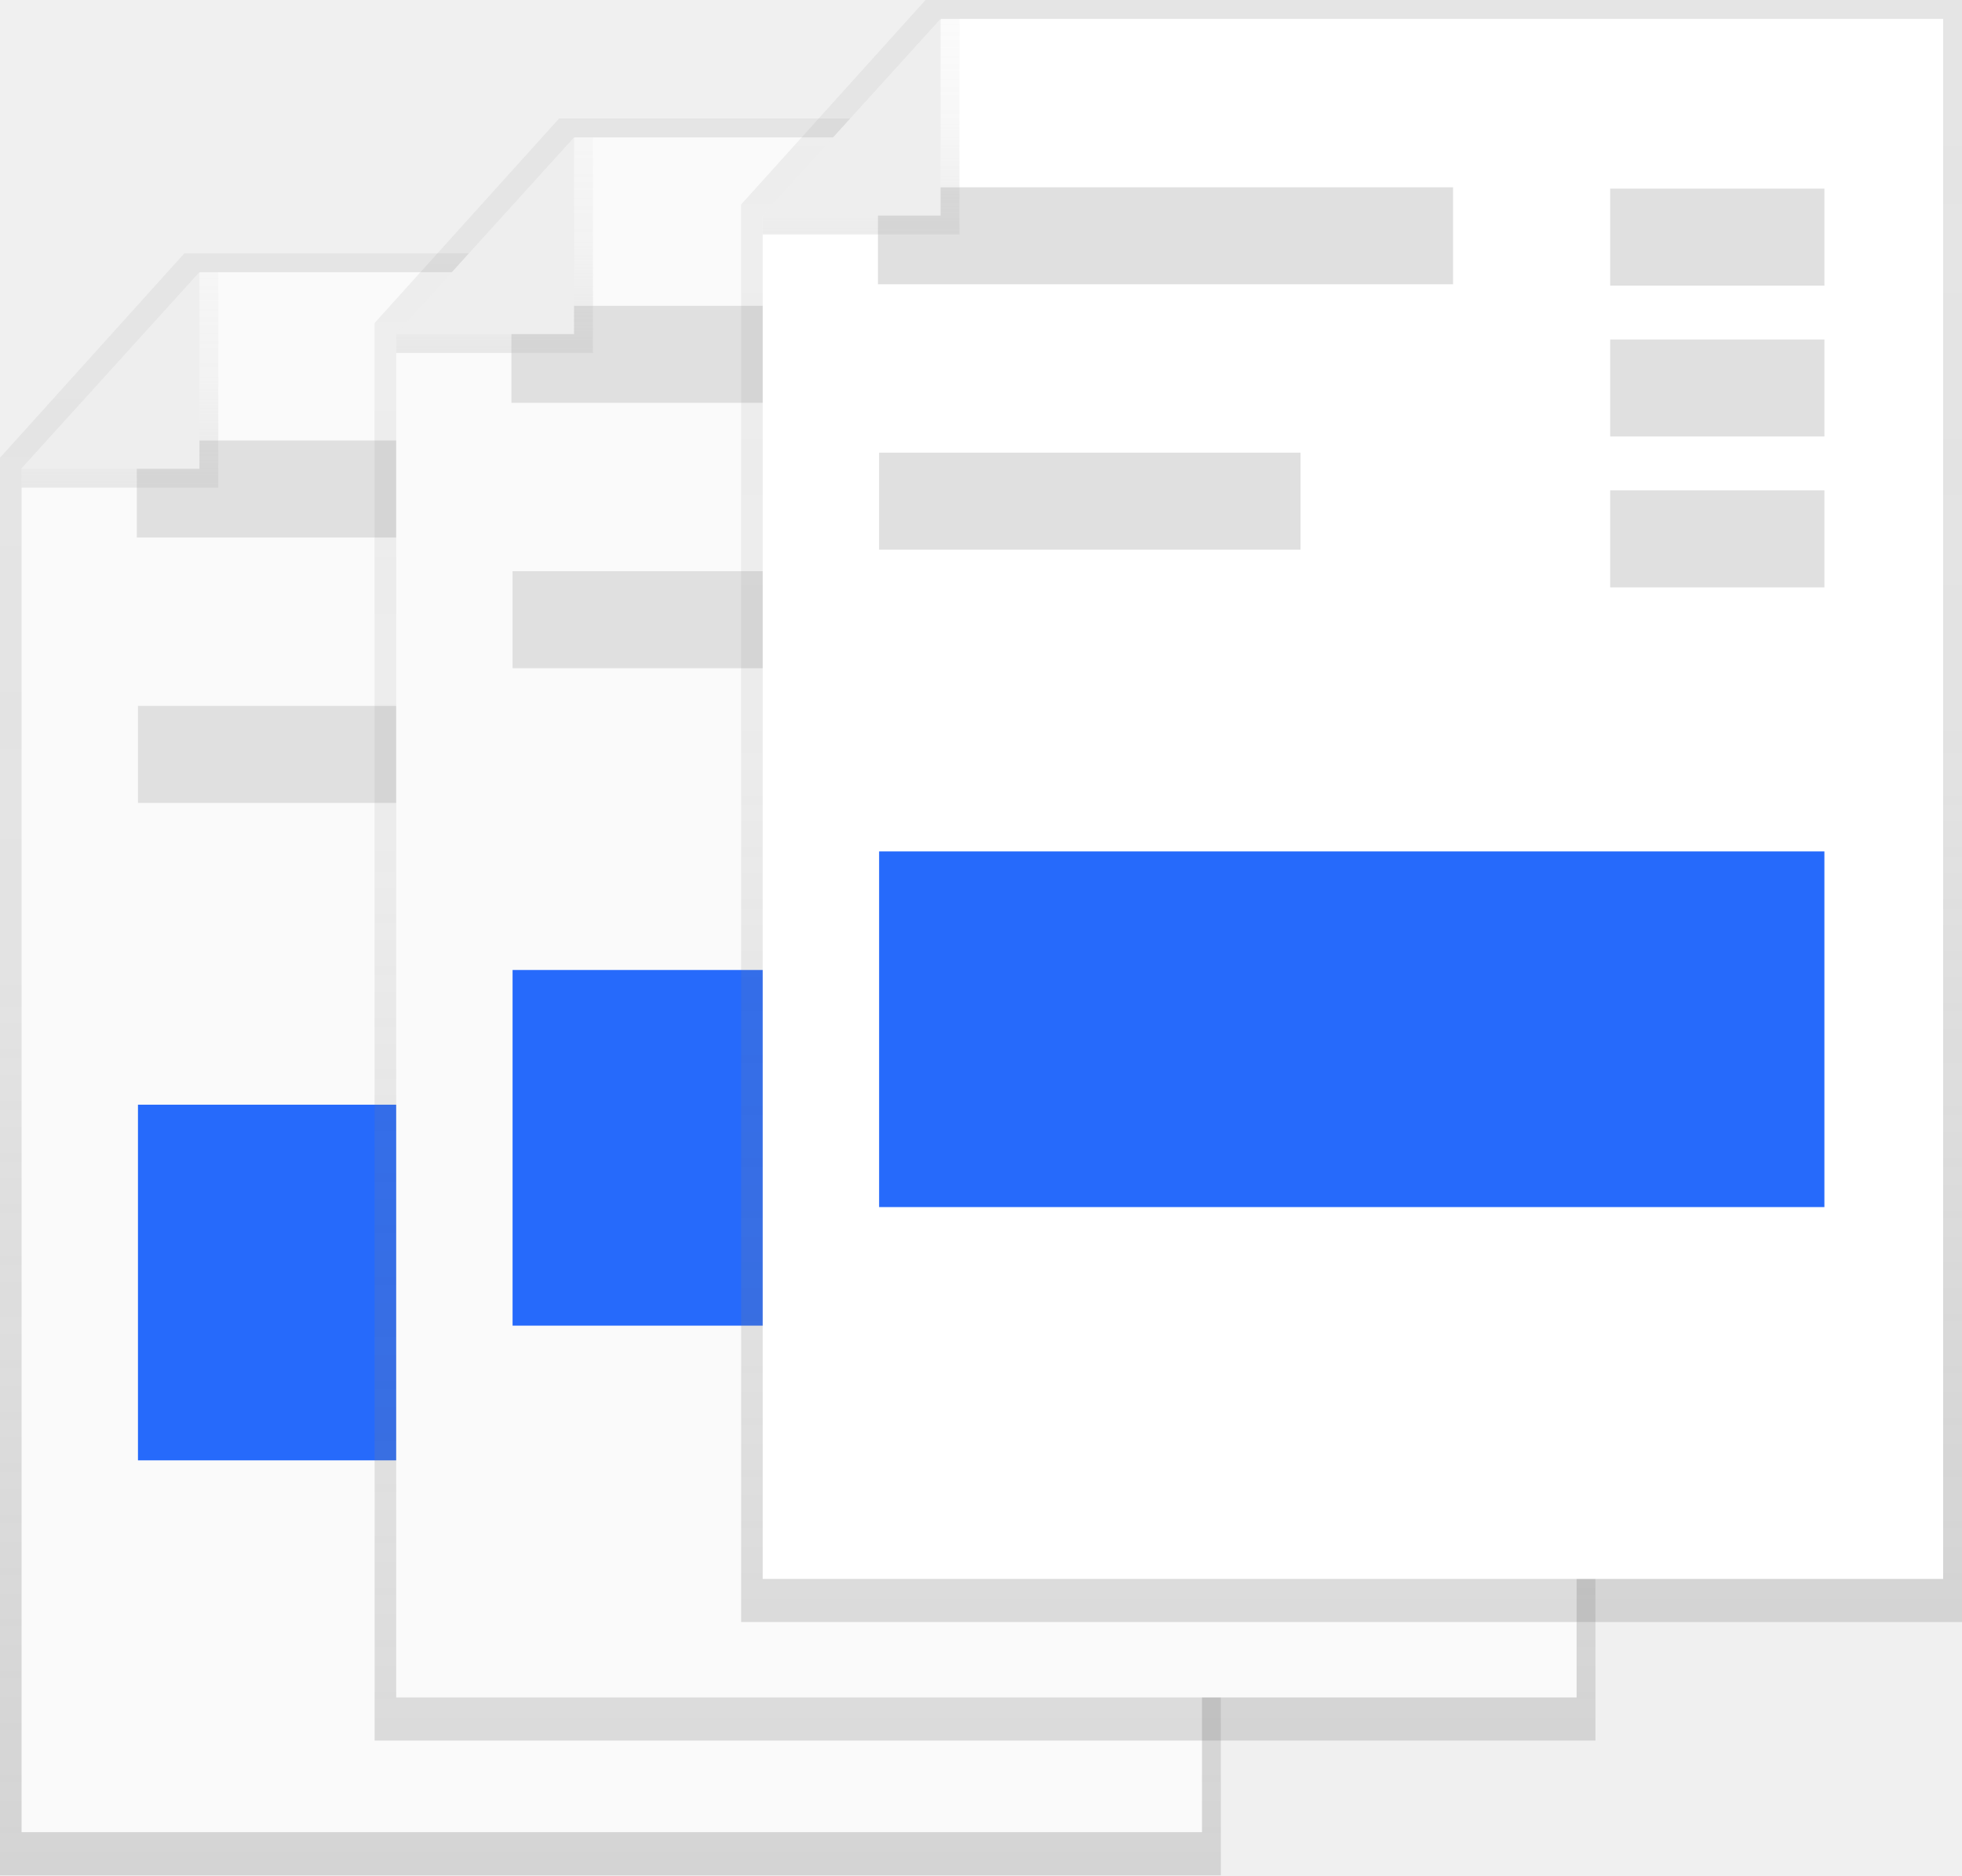
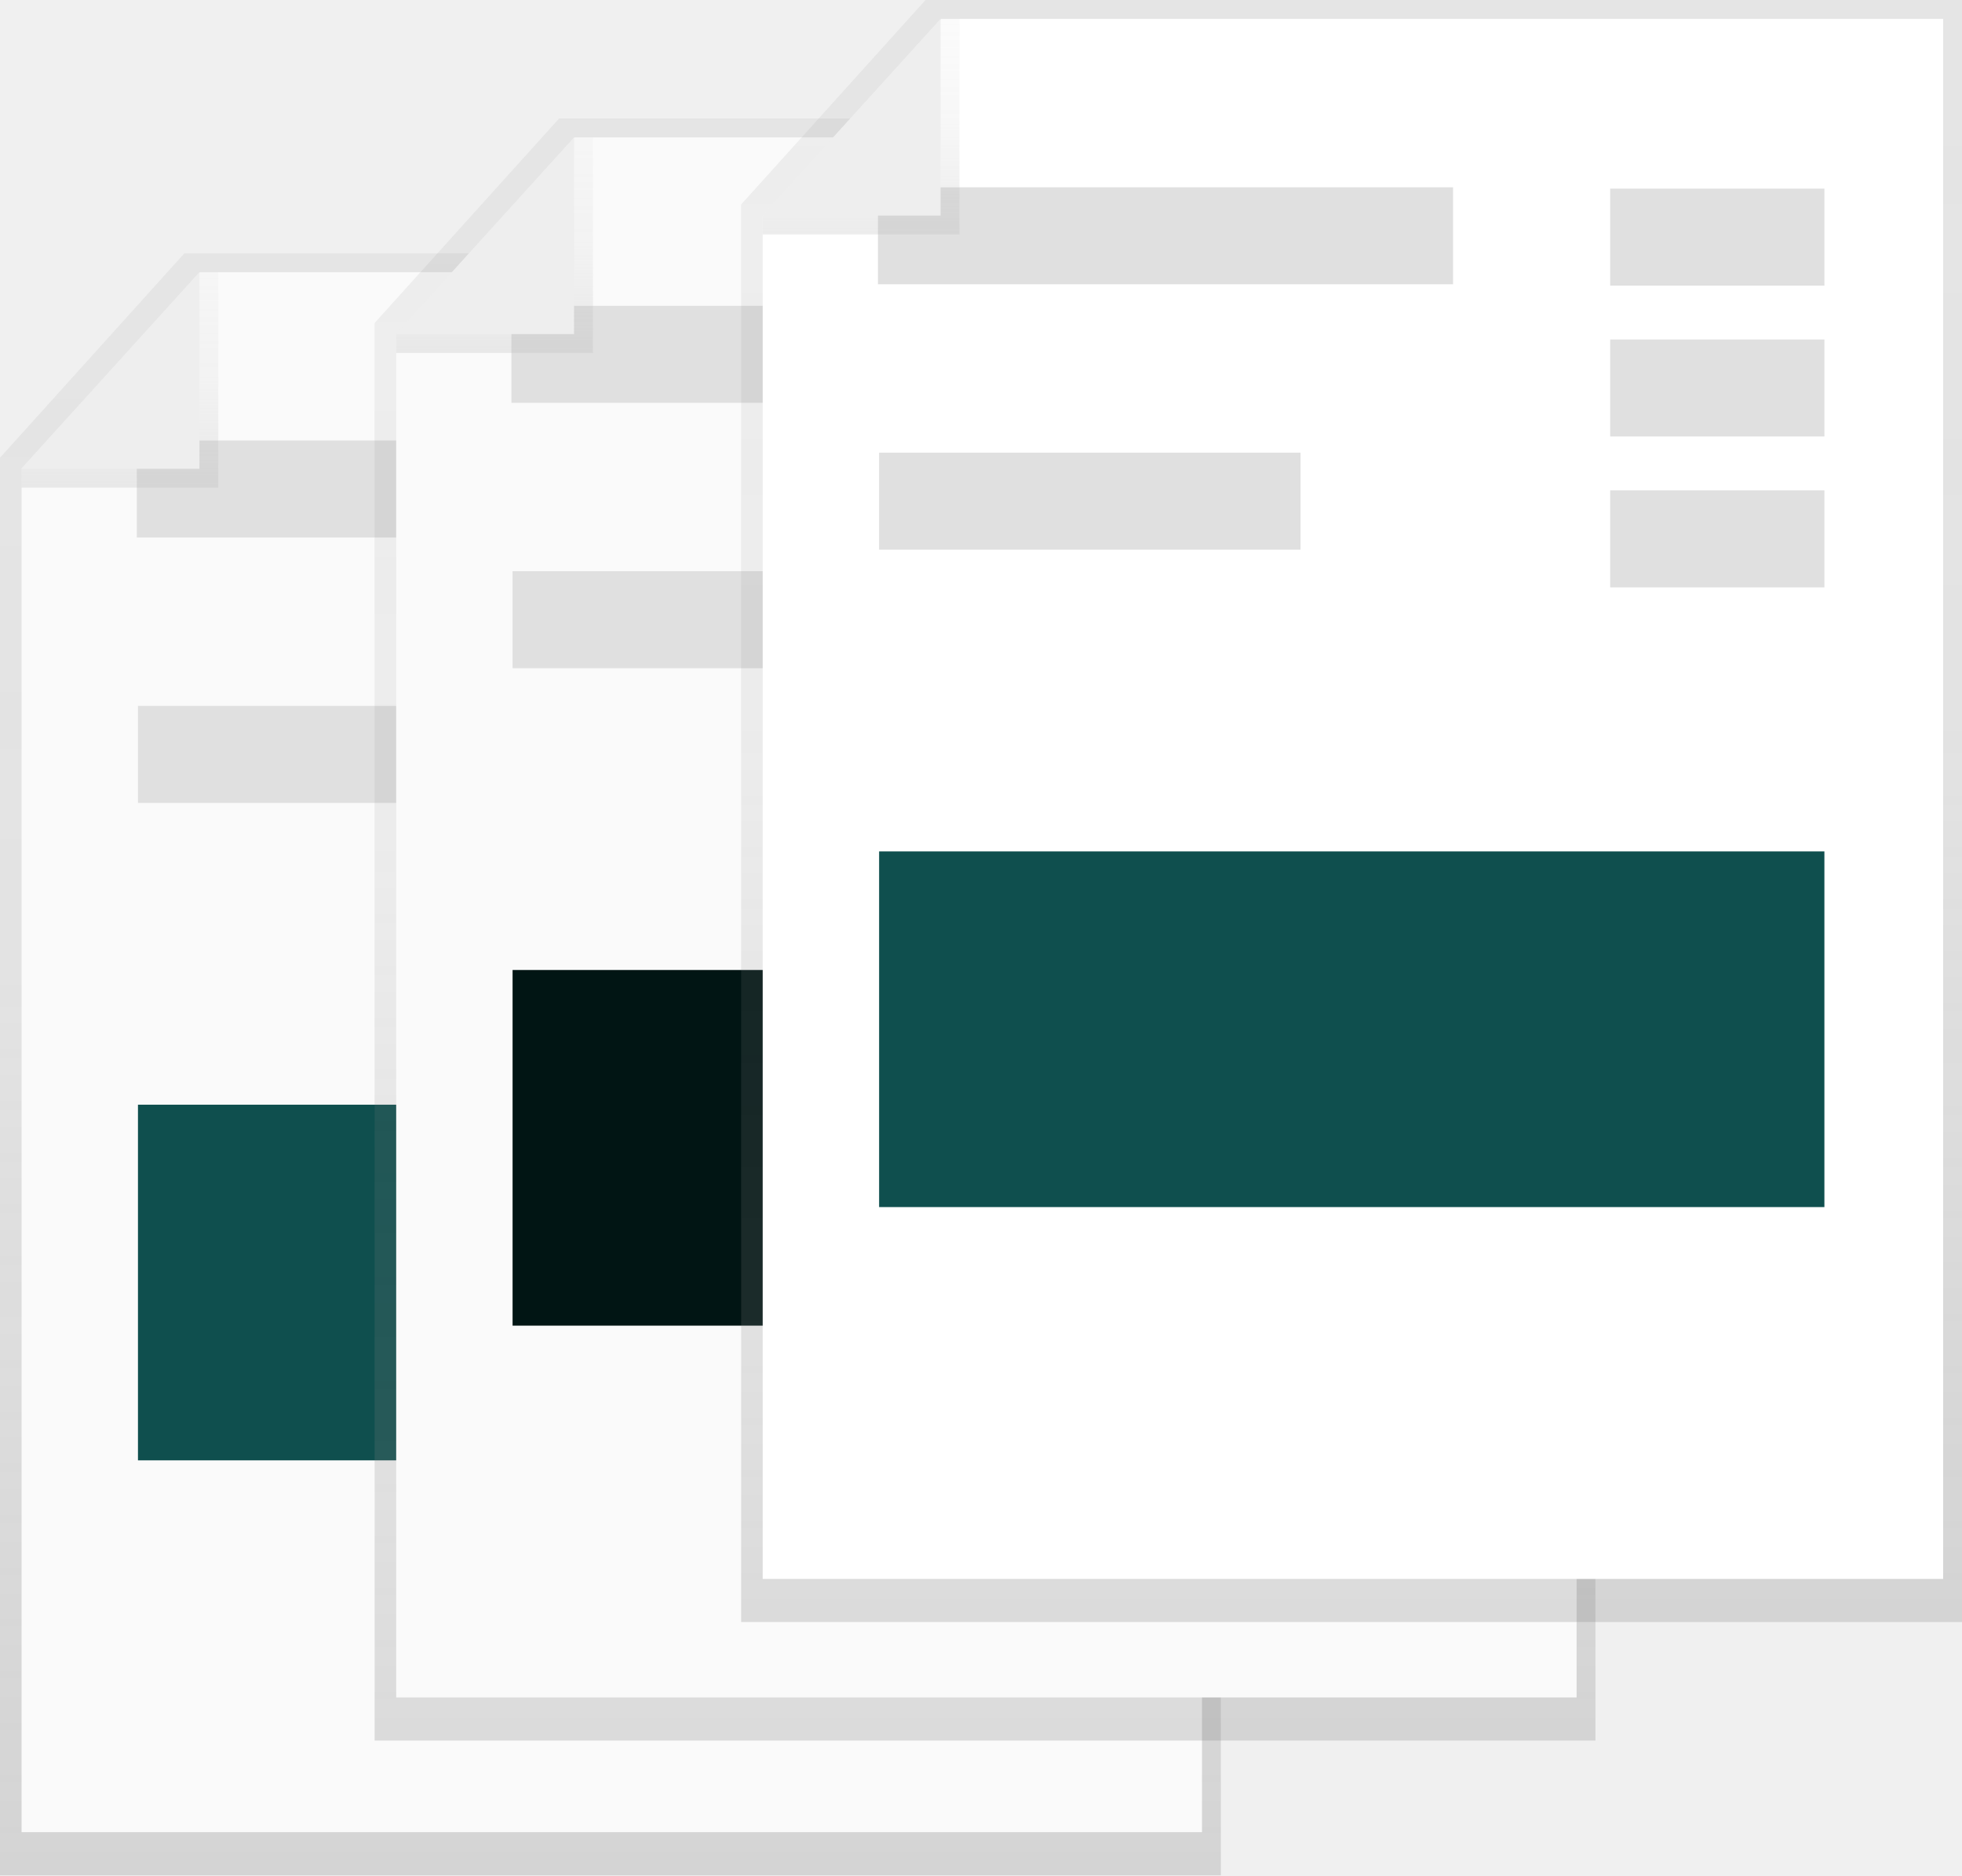
<svg xmlns="http://www.w3.org/2000/svg" xmlns:xlink="http://www.w3.org/1999/xlink" id="cc774093-8b64-45c7-8077-699a43d4914b" data-name="Layer 1" width="814" height="778.22" viewBox="0 0 814 778.22">
  <defs>
    <linearGradient id="29b91a8c-5031-4728-9934-4de601869dbd" x1="253.26" y1="778.22" x2="253.26" y2="105.1" gradientUnits="userSpaceOnUse">
      <stop offset="0.01" stop-color="gray" stop-opacity="0.25" />
      <stop offset="0.54" stop-color="gray" stop-opacity="0.12" />
      <stop offset="1" stop-color="gray" stop-opacity="0.1" />
    </linearGradient>
    <linearGradient id="1256144c-81fa-4390-be21-e94fb20836e2" x1="49.76" y1="202.38" x2="49.76" y2="112.93" gradientUnits="userSpaceOnUse">
      <stop offset="0" stop-color="#b3b3b3" stop-opacity="0.25" />
      <stop offset="0.54" stop-color="#b3b3b3" stop-opacity="0.1" />
      <stop offset="1" stop-color="#b3b3b3" stop-opacity="0.05" />
    </linearGradient>
    <linearGradient id="8f0ddb95-6166-4bb1-9b4d-46cd9e3d30e6" x1="408.68" y1="722.31" x2="408.68" y2="49.2" xlink:href="#29b91a8c-5031-4728-9934-4de601869dbd" />
    <linearGradient id="2acd927f-116a-42d0-926b-2e100ad401a0" x1="205.18" y1="146.48" x2="205.18" y2="57.02" xlink:href="#1256144c-81fa-4390-be21-e94fb20836e2" />
    <linearGradient id="dd98f1d5-faf2-451f-bb12-7f13808eec29" x1="560.74" y1="673.12" x2="560.74" y2="0" xlink:href="#29b91a8c-5031-4728-9934-4de601869dbd" />
    <linearGradient id="523444de-12f9-4e88-a28a-f69f2aefc1da" x1="357.24" y1="97.28" x2="357.24" y2="7.83" xlink:href="#1256144c-81fa-4390-be21-e94fb20836e2" />
  </defs>
  <polygon points="506.51 778.22 0 778.22 0 189.97 76.53 105.1 506.51 105.1 506.51 778.22" fill="url(#29b91a8c-5031-4728-9934-4de601869dbd)" />
  <polygon points="498.69 760.33 8.95 760.33 8.95 194.56 82.94 112.93 498.69 112.93 498.69 760.33" fill="#fafafa" />
  <rect x="56.76" y="182.81" width="238.59" height="40.25" fill="#e0e0e0" />
  <rect x="57.24" y="292.95" width="174.84" height="40.25" fill="#e0e0e0" />
-   <rect x="57.24" y="458.43" width="392.18" height="147.59" fill="#266afb" />
+   <rect x="57.24" y="458.43" width="392.18" height="147.59" fill="#0F4F4E" />
  <rect x="360.55" y="183.37" width="88.87" height="40.25" fill="#f5f5f5" />
  <rect x="360.55" y="245.99" width="88.87" height="40.25" fill="#f5f5f5" />
  <polygon points="90.57 112.93 90.57 202.38 8.95 202.38 8.95 194.56 82.74 112.93 90.57 112.93" fill="url(#1256144c-81fa-4390-be21-e94fb20836e2)" />
  <polygon points="8.75 194.56 82.74 112.93 82.74 194.56 8.75 194.56" fill="#eee" />
  <polygon points="661.93 722.31 155.42 722.31 155.42 134.06 231.95 49.2 661.93 49.2 661.93 722.31" fill="url(#8f0ddb95-6166-4bb1-9b4d-46cd9e3d30e6)" />
  <polygon points="654.11 704.42 164.37 704.42 164.37 138.65 238.36 57.02 654.11 57.02 654.11 704.42" fill="#fafafa" />
  <rect x="212.18" y="126.91" width="238.59" height="40.25" fill="#e0e0e0" />
  <rect x="212.66" y="237.04" width="174.84" height="40.25" fill="#e0e0e0" />
-   <rect x="212.66" y="402.53" width="392.18" height="147.59" fill="#266afb" />
+   <rect x="212.66" y="402.53" width="392.18" height="147.59" fill="rgb(1,21,20)" />
  <rect x="515.97" y="127.47" width="88.87" height="40.25" fill="#f5f5f5" />
  <rect x="515.97" y="190.08" width="88.87" height="40.25" fill="#f5f5f5" />
  <polygon points="245.99 57.02 245.99 146.47 164.37 146.47 164.37 138.65 238.16 57.02 245.99 57.02" fill="url(#2acd927f-116a-42d0-926b-2e100ad401a0)" />
  <polygon points="164.17 138.65 238.16 57.02 238.16 138.65 164.17 138.65" fill="#eee" />
  <polygon points="814 673.12 307.49 673.12 307.49 84.87 384.01 0 814 0 814 673.12" fill="url(#dd98f1d5-faf2-451f-bb12-7f13808eec29)" />
  <polygon points="806.17 655.23 316.43 655.23 316.43 89.45 390.43 7.83 806.17 7.83 806.17 655.23" fill="#fff" />
  <rect x="364.25" y="77.71" width="238.59" height="40.25" fill="#e0e0e0" />
  <rect x="364.73" y="187.85" width="174.84" height="40.25" fill="#e0e0e0" />
-   <rect x="364.73" y="353.33" width="392.18" height="147.59" fill="#266afb" />
+   <rect x="364.73" y="353.33" width="392.18" height="147.59" fill="#0F4F4E" />
  <rect x="668.04" y="78.27" width="88.87" height="40.25" fill="#e0e0e0" />
  <rect x="668.04" y="140.88" width="88.87" height="40.25" fill="#e0e0e0" />
  <rect x="668.04" y="203.5" width="88.87" height="40.25" fill="#e0e0e0" />
  <polygon points="398.06 7.83 398.06 97.28 316.43 97.28 316.43 89.45 390.23 7.83 398.06 7.83" fill="url(#523444de-12f9-4e88-a28a-f69f2aefc1da)" />
  <polygon points="316.23 89.45 390.23 7.83 390.23 89.45 316.23 89.45" fill="#eee" />
</svg>
